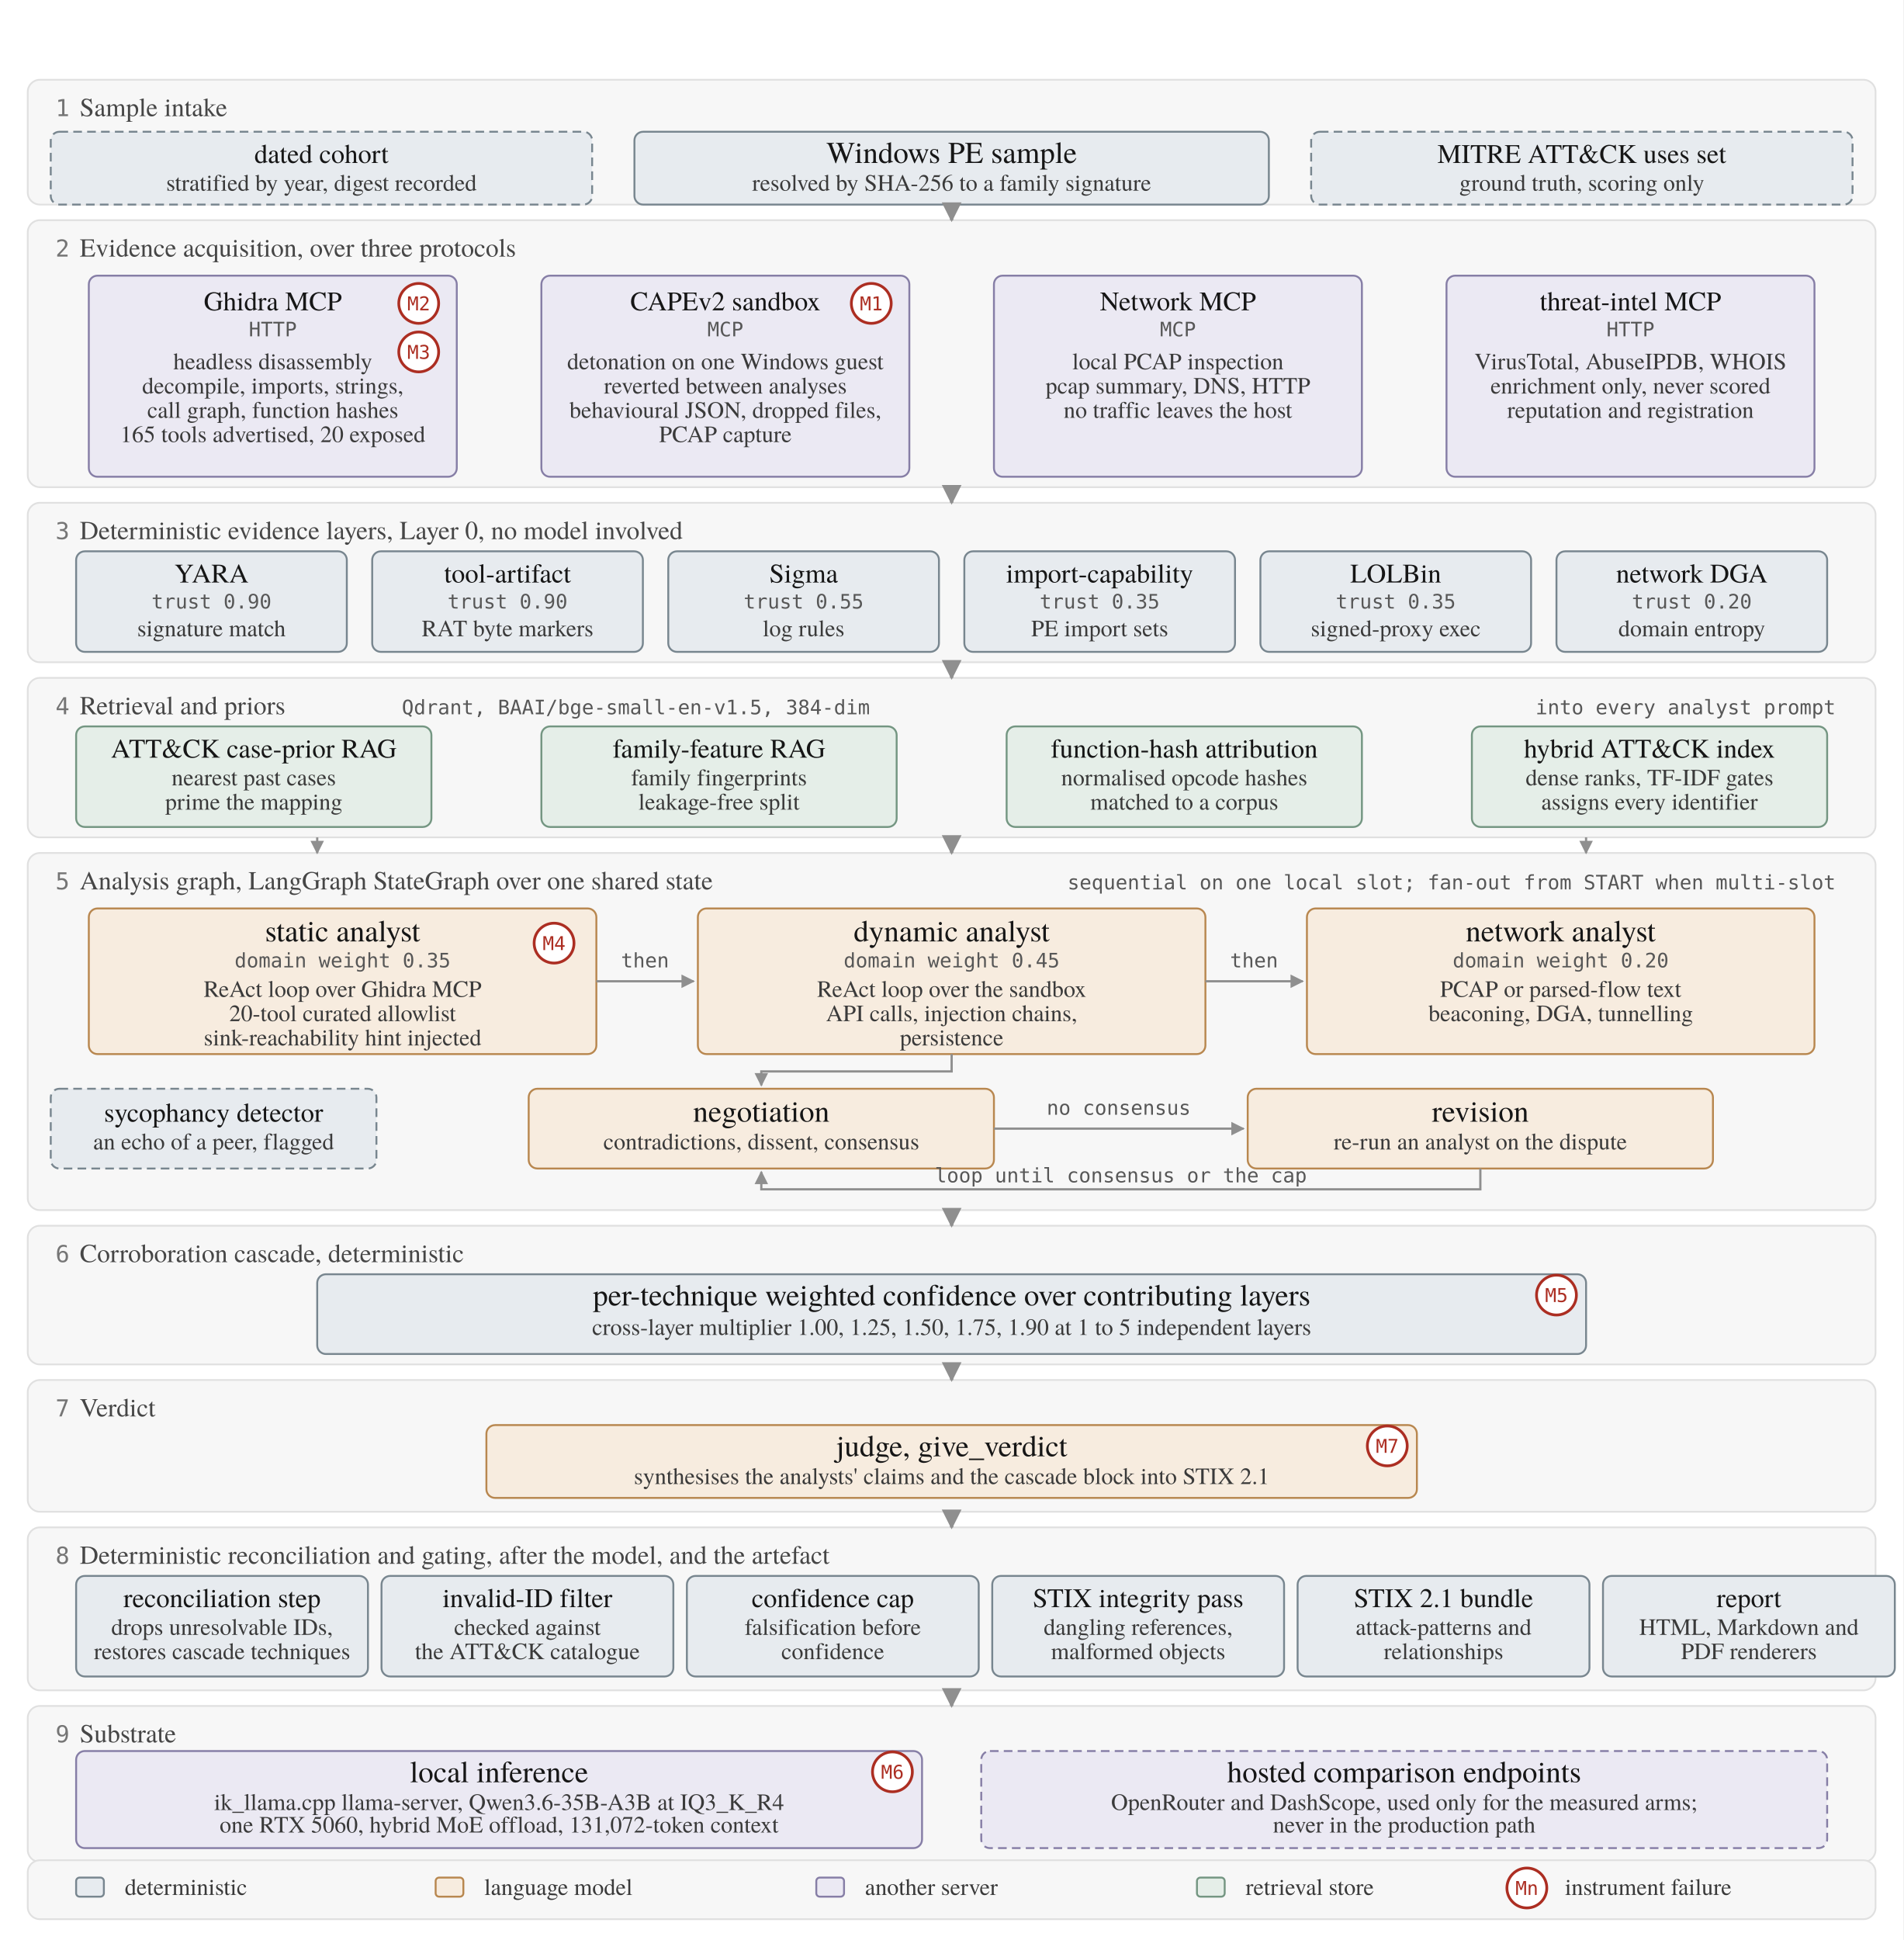
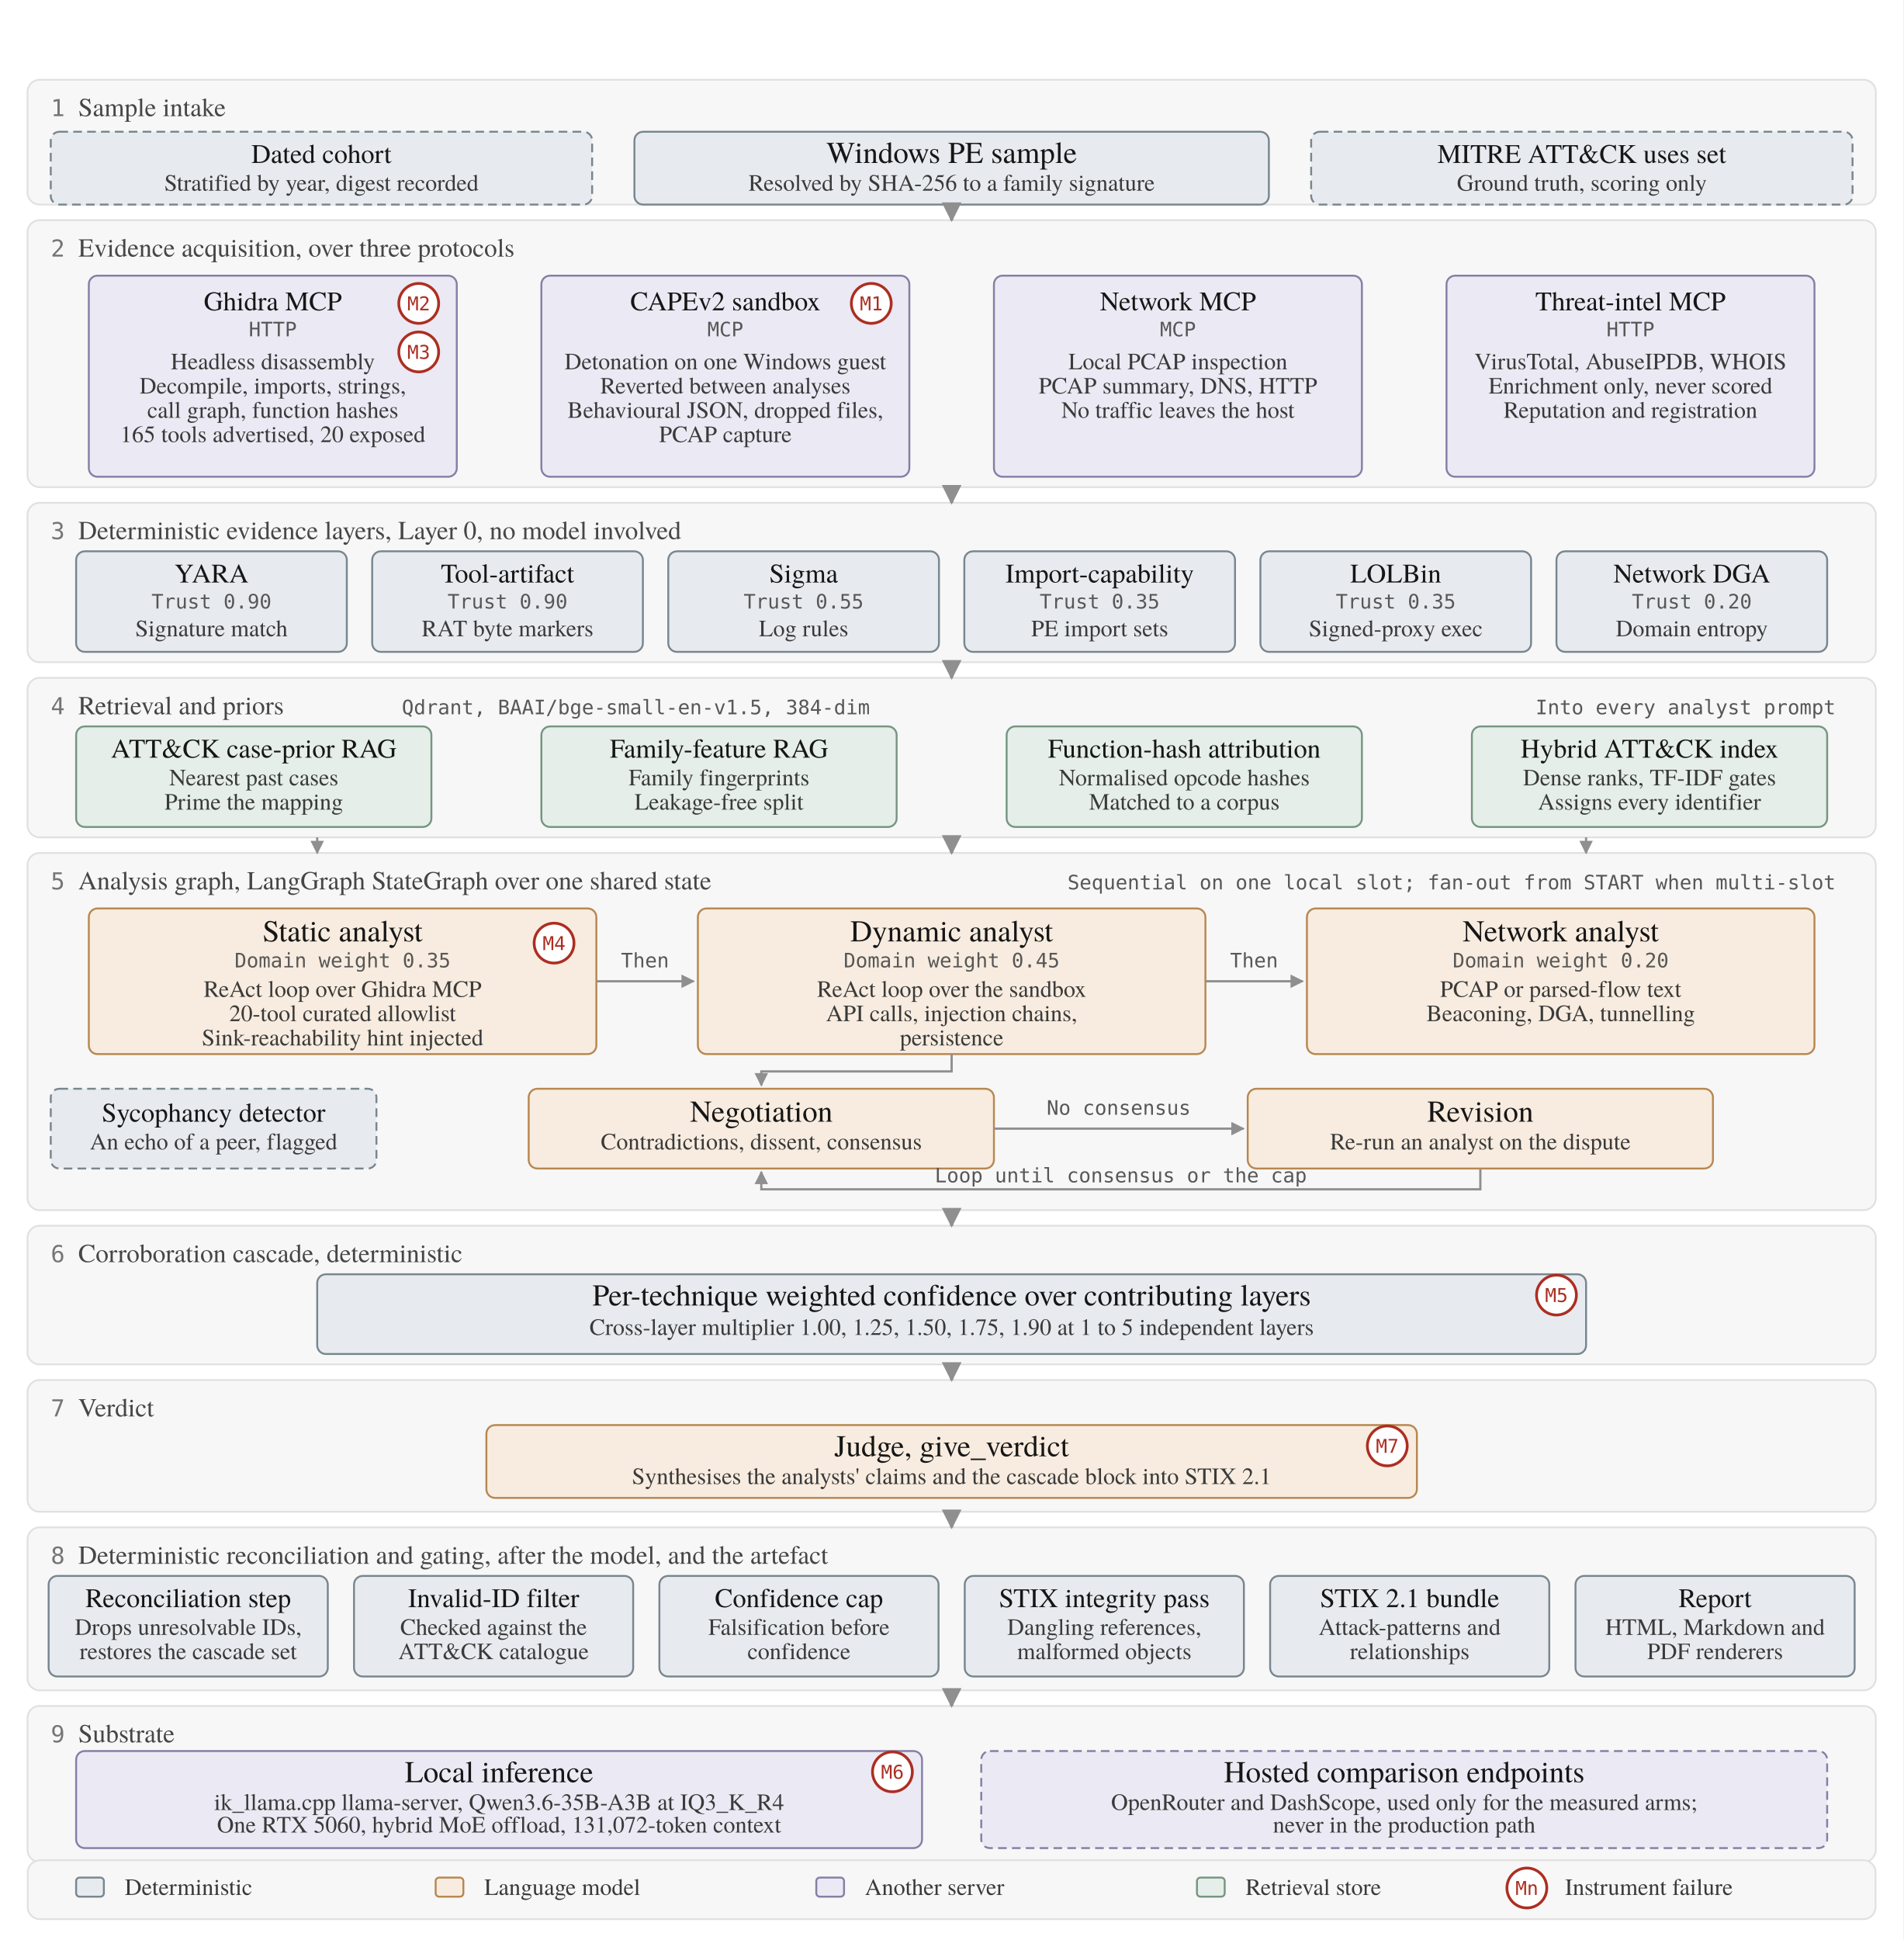
<svg xmlns="http://www.w3.org/2000/svg" width="1098" height="1119.0" viewBox="0 0 1098 1119.0">
  <style>
  text { font-family: 'TeX Gyre Termes', 'Nimbus Roman', 'Times New Roman', serif; fill: #161616; }
  .lbl  { font-size: 17.5px; }
  .lbl9 { font-size: 15.5px; }
  .sub  { font-size: 13.5px; fill: #3a3a3a; }
  .tag  { font-family: 'DejaVu Sans Mono', monospace; font-size: 11.5px; fill: #575757; }
  .band { fill: #f7f7f7; stroke: #e0e0e0; stroke-width: 1; }
  .bandnum   { font-family: 'DejaVu Sans Mono', monospace; font-size: 13.5px; fill: #757575; }
  .bandtitle { font-size: 15px; fill: #464646; }
  rect  { stroke-width: 1.1; }
  .flow  { fill: none; stroke: #8f8f8f; stroke-width: 1.3; }
  .spine { fill: none; stroke: #8f8f8f; stroke-width: 1.9; }
  .failmark { fill: #ffffff; stroke: #ac2e22; stroke-width: 1.6; }
  .failtxt  { font-family: 'DejaVu Sans Mono', monospace; font-size: 11px; fill: #ac2e22; }
</style>
  <defs>
    <marker id="ah" viewBox="0 0 10 10" refX="9" refY="5" markerWidth="6" markerHeight="6" orient="auto-start-reverse">
      <path d="M 0 0 L 10 5 L 0 10 z" fill="#8f8f8f" />
    </marker>
  </defs>
  <rect width="1098" height="1119.0" fill="#ffffff" />
-   <rect class="band" x="16" y="46.0" width="1066" height="72" rx="7" />
-   <text class="bandnum" x="32" y="67.0">1</text>
-   <text class="bandtitle" x="46" y="67.0">Sample intake</text>
+   <rect class="band" x="15.86" y="46.0" width="1066.28" height="72" rx="7" />
+   <text class="bandnum" x="29.28" y="67.0">1</text>
+   <text class="bandtitle" x="45.14" y="67.0">Sample intake</text>
  <rect x="366.0" y="76.0" width="366.0" height="42" rx="5" fill="#e7ebef" stroke="#78868f" />
  <text class="lbl" x="549.0" y="94.0" text-anchor="middle">Windows PE sample</text>
-   <text class="sub" x="549.0" y="110.0" text-anchor="middle">resolved by SHA-256 to a family signature</text>
+   <text class="sub" x="549.0" y="110.0" text-anchor="middle">Resolved by SHA-256 to a family signature</text>
  <rect x="29.28" y="76.0" width="312.32" height="42" rx="5" fill="#e7ebef" stroke="#78868f" stroke-dasharray="5 3" />
-   <text class="lbl9" x="185.44" y="94.0" text-anchor="middle">dated cohort</text>
-   <text class="sub" x="185.44" y="110.0" text-anchor="middle">stratified by year, digest recorded</text>
+   <text class="lbl9" x="185.44" y="94.0" text-anchor="middle">Dated cohort</text>
+   <text class="sub" x="185.44" y="110.0" text-anchor="middle">Stratified by year, digest recorded</text>
  <rect x="756.4" y="76.0" width="312.32" height="42" rx="5" fill="#e7ebef" stroke="#78868f" stroke-dasharray="5 3" />
  <text class="lbl9" x="912.56" y="94.0" text-anchor="middle">MITRE ATT&amp;CK uses set</text>
-   <text class="sub" x="912.56" y="110.0" text-anchor="middle">ground truth, scoring only</text>
-   <rect class="band" x="16" y="127.0" width="1066" height="154" rx="7" />
-   <text class="bandnum" x="32" y="148.0">2</text>
-   <text class="bandtitle" x="46" y="148.0">Evidence acquisition, over three protocols</text>
+   <text class="sub" x="912.56" y="110.0" text-anchor="middle">Ground truth, scoring only</text>
+   <rect class="band" x="15.86" y="127.0" width="1066.28" height="154" rx="7" />
+   <text class="bandnum" x="29.28" y="148.0">2</text>
+   <text class="bandtitle" x="45.14" y="148.0">Evidence acquisition, over three protocols</text>
  <rect x="51.24" y="159.0" width="212.28" height="116" rx="5" fill="#ebe9f3" stroke="#867ea6" />
  <text class="lbl9" x="157.38" y="179.0" text-anchor="middle">Ghidra MCP</text>
  <text class="tag" x="157.38" y="194.0" text-anchor="middle">HTTP</text>
-   <text class="sub" x="157.38" y="213.0" text-anchor="middle">headless disassembly</text>
-   <text class="sub" x="157.38" y="227.0" text-anchor="middle">decompile, imports, strings,</text>
+   <text class="sub" x="157.38" y="213.0" text-anchor="middle">Headless disassembly</text>
+   <text class="sub" x="157.38" y="227.0" text-anchor="middle">Decompile, imports, strings,</text>
  <text class="sub" x="157.38" y="241.0" text-anchor="middle">call graph, function hashes</text>
  <text class="sub" x="157.38" y="255.0" text-anchor="middle">165 tools advertised, 20 exposed</text>
  <rect x="312.32" y="159.0" width="212.28" height="116" rx="5" fill="#ebe9f3" stroke="#867ea6" />
  <text class="lbl9" x="418.46" y="179.0" text-anchor="middle">CAPEv2 sandbox</text>
  <text class="tag" x="418.46" y="194.0" text-anchor="middle">MCP</text>
-   <text class="sub" x="418.46" y="213.0" text-anchor="middle">detonation on one Windows guest</text>
-   <text class="sub" x="418.46" y="227.0" text-anchor="middle">reverted between analyses</text>
-   <text class="sub" x="418.46" y="241.0" text-anchor="middle">behavioural JSON, dropped files,</text>
+   <text class="sub" x="418.46" y="213.0" text-anchor="middle">Detonation on one Windows guest</text>
+   <text class="sub" x="418.46" y="227.0" text-anchor="middle">Reverted between analyses</text>
+   <text class="sub" x="418.46" y="241.0" text-anchor="middle">Behavioural JSON, dropped files,</text>
  <text class="sub" x="418.46" y="255.0" text-anchor="middle">PCAP capture</text>
  <rect x="573.4" y="159.0" width="212.28" height="116" rx="5" fill="#ebe9f3" stroke="#867ea6" />
  <text class="lbl9" x="679.54" y="179.0" text-anchor="middle">Network MCP</text>
  <text class="tag" x="679.54" y="194.0" text-anchor="middle">MCP</text>
-   <text class="sub" x="679.54" y="213.0" text-anchor="middle">local PCAP inspection</text>
-   <text class="sub" x="679.54" y="227.0" text-anchor="middle">pcap summary, DNS, HTTP</text>
-   <text class="sub" x="679.54" y="241.0" text-anchor="middle">no traffic leaves the host</text>
+   <text class="sub" x="679.54" y="213.0" text-anchor="middle">Local PCAP inspection</text>
+   <text class="sub" x="679.54" y="227.0" text-anchor="middle">PCAP summary, DNS, HTTP</text>
+   <text class="sub" x="679.54" y="241.0" text-anchor="middle">No traffic leaves the host</text>
  <rect x="834.48" y="159.0" width="212.28" height="116" rx="5" fill="#ebe9f3" stroke="#867ea6" />
-   <text class="lbl9" x="940.62" y="179.0" text-anchor="middle">threat-intel MCP</text>
+   <text class="lbl9" x="940.62" y="179.0" text-anchor="middle">Threat-intel MCP</text>
  <text class="tag" x="940.62" y="194.0" text-anchor="middle">HTTP</text>
  <text class="sub" x="940.62" y="213.0" text-anchor="middle">VirusTotal, AbuseIPDB, WHOIS</text>
-   <text class="sub" x="940.62" y="227.0" text-anchor="middle">enrichment only, never scored</text>
-   <text class="sub" x="940.62" y="241.0" text-anchor="middle">reputation and registration</text>
+   <text class="sub" x="940.62" y="227.0" text-anchor="middle">Enrichment only, never scored</text>
+   <text class="sub" x="940.62" y="241.0" text-anchor="middle">Reputation and registration</text>
  <circle class="failmark" cx="241.56" cy="175.0" r="11.5" />
  <text class="failtxt" x="241.56" y="179.0" text-anchor="middle">M2</text>
  <circle class="failmark" cx="241.56" cy="203.0" r="11.5" />
  <text class="failtxt" x="241.56" y="207.0" text-anchor="middle">M3</text>
  <circle class="failmark" cx="502.64" cy="175.0" r="11.5" />
  <text class="failtxt" x="502.64" y="179.0" text-anchor="middle">M1</text>
-   <rect class="band" x="16" y="290.0" width="1066" height="92" rx="7" />
-   <text class="bandnum" x="32" y="311.0">3</text>
-   <text class="bandtitle" x="46" y="311.0">Deterministic evidence layers, Layer 0, no model involved</text>
+   <rect class="band" x="15.86" y="290.0" width="1066.28" height="92" rx="7" />
+   <text class="bandnum" x="29.28" y="311.0">3</text>
+   <text class="bandtitle" x="45.14" y="311.0">Deterministic evidence layers, Layer 0, no model involved</text>
  <rect x="43.92" y="318.0" width="156.16" height="58" rx="5" fill="#e7ebef" stroke="#78868f" />
  <text class="lbl9" x="122.0" y="336.0" text-anchor="middle">YARA</text>
-   <text class="tag" x="122.0" y="351.0" text-anchor="middle">trust 0.90</text>
-   <text class="sub" x="122.0" y="367.0" text-anchor="middle">signature match</text>
+   <text class="tag" x="122.0" y="351.0" text-anchor="middle">Trust 0.90</text>
+   <text class="sub" x="122.0" y="367.0" text-anchor="middle">Signature match</text>
  <rect x="214.72" y="318.0" width="156.16" height="58" rx="5" fill="#e7ebef" stroke="#78868f" />
-   <text class="lbl9" x="292.8" y="336.0" text-anchor="middle">tool-artifact</text>
-   <text class="tag" x="292.8" y="351.0" text-anchor="middle">trust 0.90</text>
+   <text class="lbl9" x="292.8" y="336.0" text-anchor="middle">Tool-artifact</text>
+   <text class="tag" x="292.8" y="351.0" text-anchor="middle">Trust 0.90</text>
  <text class="sub" x="292.8" y="367.0" text-anchor="middle">RAT byte markers</text>
  <rect x="385.52" y="318.0" width="156.16" height="58" rx="5" fill="#e7ebef" stroke="#78868f" />
  <text class="lbl9" x="463.6" y="336.0" text-anchor="middle">Sigma</text>
-   <text class="tag" x="463.6" y="351.0" text-anchor="middle">trust 0.55</text>
-   <text class="sub" x="463.6" y="367.0" text-anchor="middle">log rules</text>
+   <text class="tag" x="463.6" y="351.0" text-anchor="middle">Trust 0.55</text>
+   <text class="sub" x="463.6" y="367.0" text-anchor="middle">Log rules</text>
  <rect x="556.32" y="318.0" width="156.16" height="58" rx="5" fill="#e7ebef" stroke="#78868f" />
-   <text class="lbl9" x="634.4" y="336.0" text-anchor="middle">import-capability</text>
-   <text class="tag" x="634.4" y="351.0" text-anchor="middle">trust 0.35</text>
+   <text class="lbl9" x="634.4" y="336.0" text-anchor="middle">Import-capability</text>
+   <text class="tag" x="634.4" y="351.0" text-anchor="middle">Trust 0.35</text>
  <text class="sub" x="634.4" y="367.0" text-anchor="middle">PE import sets</text>
  <rect x="727.12" y="318.0" width="156.16" height="58" rx="5" fill="#e7ebef" stroke="#78868f" />
  <text class="lbl9" x="805.2" y="336.0" text-anchor="middle">LOLBin</text>
-   <text class="tag" x="805.2" y="351.0" text-anchor="middle">trust 0.35</text>
-   <text class="sub" x="805.2" y="367.0" text-anchor="middle">signed-proxy exec</text>
+   <text class="tag" x="805.2" y="351.0" text-anchor="middle">Trust 0.35</text>
+   <text class="sub" x="805.2" y="367.0" text-anchor="middle">Signed-proxy exec</text>
  <rect x="897.92" y="318.0" width="156.16" height="58" rx="5" fill="#e7ebef" stroke="#78868f" />
-   <text class="lbl9" x="976.0" y="336.0" text-anchor="middle">network DGA</text>
-   <text class="tag" x="976.0" y="351.0" text-anchor="middle">trust 0.20</text>
-   <text class="sub" x="976.0" y="367.0" text-anchor="middle">domain entropy</text>
-   <rect class="band" x="16" y="391.0" width="1066" height="92" rx="7" />
-   <text class="bandnum" x="32" y="412.0">4</text>
-   <text class="bandtitle" x="46" y="412.0">Retrieval and priors</text>
+   <text class="lbl9" x="976.0" y="336.0" text-anchor="middle">Network DGA</text>
+   <text class="tag" x="976.0" y="351.0" text-anchor="middle">Trust 0.20</text>
+   <text class="sub" x="976.0" y="367.0" text-anchor="middle">Domain entropy</text>
+   <rect class="band" x="15.86" y="391.0" width="1066.28" height="92" rx="7" />
+   <text class="bandnum" x="29.28" y="412.0">4</text>
+   <text class="bandtitle" x="45.14" y="412.0">Retrieval and priors</text>
  <text class="tag" x="231.8" y="412.0" text-anchor="start">Qdrant, BAAI/bge-small-en-v1.5, 384-dim</text>
-   <text class="tag" x="1058.96" y="412.0" text-anchor="end">into every analyst prompt</text>
+   <text class="tag" x="1058.96" y="412.0" text-anchor="end">Into every analyst prompt</text>
  <rect x="43.92" y="419.0" width="204.96" height="58" rx="5" fill="#e5eee8" stroke="#749682" />
  <text class="lbl9" x="146.4" y="437.0" text-anchor="middle">ATT&amp;CK case-prior RAG</text>
-   <text class="sub" x="146.4" y="453.0" text-anchor="middle">nearest past cases</text>
-   <text class="sub" x="146.4" y="467.0" text-anchor="middle">prime the mapping</text>
+   <text class="sub" x="146.4" y="453.0" text-anchor="middle">Nearest past cases</text>
+   <text class="sub" x="146.4" y="467.0" text-anchor="middle">Prime the mapping</text>
  <rect x="312.32" y="419.0" width="204.96" height="58" rx="5" fill="#e5eee8" stroke="#749682" />
-   <text class="lbl9" x="414.8" y="437.0" text-anchor="middle">family-feature RAG</text>
-   <text class="sub" x="414.8" y="453.0" text-anchor="middle">family fingerprints</text>
-   <text class="sub" x="414.8" y="467.0" text-anchor="middle">leakage-free split</text>
+   <text class="lbl9" x="414.8" y="437.0" text-anchor="middle">Family-feature RAG</text>
+   <text class="sub" x="414.8" y="453.0" text-anchor="middle">Family fingerprints</text>
+   <text class="sub" x="414.8" y="467.0" text-anchor="middle">Leakage-free split</text>
  <rect x="580.72" y="419.0" width="204.96" height="58" rx="5" fill="#e5eee8" stroke="#749682" />
-   <text class="lbl9" x="683.2" y="437.0" text-anchor="middle">function-hash attribution</text>
-   <text class="sub" x="683.2" y="453.0" text-anchor="middle">normalised opcode hashes</text>
-   <text class="sub" x="683.2" y="467.0" text-anchor="middle">matched to a corpus</text>
+   <text class="lbl9" x="683.2" y="437.0" text-anchor="middle">Function-hash attribution</text>
+   <text class="sub" x="683.2" y="453.0" text-anchor="middle">Normalised opcode hashes</text>
+   <text class="sub" x="683.2" y="467.0" text-anchor="middle">Matched to a corpus</text>
  <rect x="849.12" y="419.0" width="204.96" height="58" rx="5" fill="#e5eee8" stroke="#749682" />
-   <text class="lbl9" x="951.6" y="437.0" text-anchor="middle">hybrid ATT&amp;CK index</text>
-   <text class="sub" x="951.6" y="453.0" text-anchor="middle">dense ranks, TF-IDF gates</text>
-   <text class="sub" x="951.6" y="467.0" text-anchor="middle">assigns every identifier</text>
-   <rect class="band" x="16" y="492.0" width="1066" height="206" rx="7" />
-   <text class="bandnum" x="32" y="513.0">5</text>
-   <text class="bandtitle" x="46" y="513.0">Analysis graph, LangGraph StateGraph over one shared state</text>
-   <text class="tag" x="1058.96" y="513.0" text-anchor="end">sequential on one local slot; fan-out from START when multi-slot</text>
+   <text class="lbl9" x="951.6" y="437.0" text-anchor="middle">Hybrid ATT&amp;CK index</text>
+   <text class="sub" x="951.6" y="453.0" text-anchor="middle">Dense ranks, TF-IDF gates</text>
+   <text class="sub" x="951.6" y="467.0" text-anchor="middle">Assigns every identifier</text>
+   <rect class="band" x="15.86" y="492.0" width="1066.28" height="206" rx="7" />
+   <text class="bandnum" x="29.28" y="513.0">5</text>
+   <text class="bandtitle" x="45.14" y="513.0">Analysis graph, LangGraph StateGraph over one shared state</text>
+   <text class="tag" x="1058.96" y="513.0" text-anchor="end">Sequential on one local slot; fan-out from START when multi-slot</text>
  <rect x="51.24" y="524.0" width="292.8" height="84" rx="5" fill="#f7ecdf" stroke="#b8874f" />
-   <text class="lbl" x="197.64" y="543.0" text-anchor="middle">static analyst</text>
-   <text class="tag" x="197.64" y="558.0" text-anchor="middle">domain weight 0.35</text>
+   <text class="lbl" x="197.64" y="543.0" text-anchor="middle">Static analyst</text>
+   <text class="tag" x="197.64" y="558.0" text-anchor="middle">Domain weight 0.35</text>
  <text class="sub" x="197.64" y="575.0" text-anchor="middle">ReAct loop over Ghidra MCP</text>
  <text class="sub" x="197.64" y="589.0" text-anchor="middle">20-tool curated allowlist</text>
-   <text class="sub" x="197.64" y="603.0" text-anchor="middle">sink-reachability hint injected</text>
+   <text class="sub" x="197.64" y="603.0" text-anchor="middle">Sink-reachability hint injected</text>
  <rect x="402.6" y="524.0" width="292.8" height="84" rx="5" fill="#f7ecdf" stroke="#b8874f" />
-   <text class="lbl" x="549.0" y="543.0" text-anchor="middle">dynamic analyst</text>
-   <text class="tag" x="549.0" y="558.0" text-anchor="middle">domain weight 0.45</text>
+   <text class="lbl" x="549.0" y="543.0" text-anchor="middle">Dynamic analyst</text>
+   <text class="tag" x="549.0" y="558.0" text-anchor="middle">Domain weight 0.45</text>
  <text class="sub" x="549.0" y="575.0" text-anchor="middle">ReAct loop over the sandbox</text>
  <text class="sub" x="549.0" y="589.0" text-anchor="middle">API calls, injection chains,</text>
  <text class="sub" x="549.0" y="603.0" text-anchor="middle">persistence</text>
  <rect x="753.96" y="524.0" width="292.8" height="84" rx="5" fill="#f7ecdf" stroke="#b8874f" />
-   <text class="lbl" x="900.36" y="543.0" text-anchor="middle">network analyst</text>
-   <text class="tag" x="900.36" y="558.0" text-anchor="middle">domain weight 0.20</text>
+   <text class="lbl" x="900.36" y="543.0" text-anchor="middle">Network analyst</text>
+   <text class="tag" x="900.36" y="558.0" text-anchor="middle">Domain weight 0.20</text>
  <text class="sub" x="900.36" y="575.0" text-anchor="middle">PCAP or parsed-flow text</text>
-   <text class="sub" x="900.36" y="589.0" text-anchor="middle">beaconing, DGA, tunnelling</text>
+   <text class="sub" x="900.36" y="589.0" text-anchor="middle">Beaconing, DGA, tunnelling</text>
  <circle class="failmark" cx="319.64" cy="544.0" r="11.5" />
  <text class="failtxt" x="319.64" y="548.0" text-anchor="middle">M4</text>
  <path class="flow" d="M 344.04 566.0 L 400.16 566.0" marker-end="url(#ah)" />
-   <text class="tag" x="372.1" y="558.0" text-anchor="middle">then</text>
+   <text class="tag" x="372.1" y="558.0" text-anchor="middle">Then</text>
  <path class="flow" d="M 695.4 566.0 L 751.52 566.0" marker-end="url(#ah)" />
-   <text class="tag" x="723.46" y="558.0" text-anchor="middle">then</text>
+   <text class="tag" x="723.46" y="558.0" text-anchor="middle">Then</text>
  <rect x="29.28" y="628.0" width="187.88" height="46" rx="5" fill="#e7ebef" stroke="#78868f" stroke-dasharray="5 3" />
-   <text class="lbl9" x="123.22" y="647.0" text-anchor="middle">sycophancy detector</text>
-   <text class="sub" x="123.22" y="663.0" text-anchor="middle">an echo of a peer, flagged</text>
+   <text class="lbl9" x="123.22" y="647.0" text-anchor="middle">Sycophancy detector</text>
+   <text class="sub" x="123.22" y="663.0" text-anchor="middle">An echo of a peer, flagged</text>
  <rect x="305.0" y="628.0" width="268.4" height="46" rx="5" fill="#f7ecdf" stroke="#b8874f" />
-   <text class="lbl" x="439.2" y="647.0" text-anchor="middle">negotiation</text>
-   <text class="sub" x="439.2" y="663.0" text-anchor="middle">contradictions, dissent, consensus</text>
+   <text class="lbl" x="439.2" y="647.0" text-anchor="middle">Negotiation</text>
+   <text class="sub" x="439.2" y="663.0" text-anchor="middle">Contradictions, dissent, consensus</text>
  <rect x="719.8" y="628.0" width="268.4" height="46" rx="5" fill="#f7ecdf" stroke="#b8874f" />
-   <text class="lbl" x="854.0" y="647.0" text-anchor="middle">revision</text>
-   <text class="sub" x="854.0" y="663.0" text-anchor="middle">re-run an analyst on the dispute</text>
+   <text class="lbl" x="854.0" y="647.0" text-anchor="middle">Revision</text>
+   <text class="sub" x="854.0" y="663.0" text-anchor="middle">Re-run an analyst on the dispute</text>
  <path class="flow" d="M 549.0 608.0 V 618.0 H 439.2 V 626.0" marker-end="url(#ah)" />
  <path class="flow" d="M 573.4 651.0 H 717.36" marker-end="url(#ah)" />
-   <text class="tag" x="645.38" y="643.0" text-anchor="middle">no consensus</text>
+   <text class="tag" x="645.38" y="643.0" text-anchor="middle">No consensus</text>
  <path class="flow" d="M 854.0 674.0 V 686.0 H 439.2 V 676.0" marker-end="url(#ah)" />
-   <text class="tag" x="646.6" y="682.0" text-anchor="middle">loop until consensus or the cap</text>
-   <rect class="band" x="16" y="707.0" width="1066" height="80" rx="7" />
-   <text class="bandnum" x="32" y="728.0">6</text>
-   <text class="bandtitle" x="46" y="728.0">Corroboration cascade, deterministic</text>
+   <text class="tag" x="646.6" y="682.0" text-anchor="middle">Loop until consensus or the cap</text>
+   <rect class="band" x="15.86" y="707.0" width="1066.28" height="80" rx="7" />
+   <text class="bandnum" x="29.28" y="728.0">6</text>
+   <text class="bandtitle" x="45.14" y="728.0">Corroboration cascade, deterministic</text>
  <rect x="183.0" y="735.0" width="732.0" height="46" rx="5" fill="#e7ebef" stroke="#78868f" />
-   <text class="lbl" x="549.0" y="753.0" text-anchor="middle">per-technique weighted confidence over contributing layers</text>
-   <text class="sub" x="549.0" y="770.0" text-anchor="middle">cross-layer multiplier 1.00, 1.25, 1.50, 1.75, 1.90 at 1 to 5 independent layers</text>
+   <text class="lbl" x="549.0" y="753.0" text-anchor="middle">Per-technique weighted confidence over contributing layers</text>
+   <text class="sub" x="549.0" y="770.0" text-anchor="middle">Cross-layer multiplier 1.00, 1.25, 1.50, 1.75, 1.90 at 1 to 5 independent layers</text>
  <circle class="failmark" cx="897.92" cy="747.0" r="11.5" />
  <text class="failtxt" x="897.92" y="751.0" text-anchor="middle">M5</text>
-   <rect class="band" x="16" y="796.0" width="1066" height="76" rx="7" />
-   <text class="bandnum" x="32" y="817.0">7</text>
-   <text class="bandtitle" x="46" y="817.0">Verdict</text>
+   <rect class="band" x="15.86" y="796.0" width="1066.28" height="76" rx="7" />
+   <text class="bandnum" x="29.28" y="817.0">7</text>
+   <text class="bandtitle" x="45.14" y="817.0">Verdict</text>
  <rect x="280.6" y="822.0" width="536.8" height="42" rx="5" fill="#f7ecdf" stroke="#b8874f" />
-   <text class="lbl" x="549.0" y="840.0" text-anchor="middle">judge, give_verdict</text>
-   <text class="sub" x="549.0" y="856.0" text-anchor="middle">synthesises the analysts' claims and the cascade block into STIX 2.1</text>
+   <text class="lbl" x="549.0" y="840.0" text-anchor="middle">Judge, give_verdict</text>
+   <text class="sub" x="549.0" y="856.0" text-anchor="middle">Synthesises the analysts' claims and the cascade block into STIX 2.1</text>
  <circle class="failmark" cx="800.32" cy="834.0" r="11.5" />
  <text class="failtxt" x="800.32" y="838.0" text-anchor="middle">M7</text>
-   <rect class="band" x="16" y="881.0" width="1066" height="94" rx="7" />
-   <text class="bandnum" x="32" y="902.0">8</text>
-   <text class="bandtitle" x="46" y="902.0">Deterministic reconciliation and gating, after the model, and the artefact</text>
-   <rect x="43.92" y="909.0" width="168.36" height="58" rx="5" fill="#e7ebef" stroke="#78868f" />
-   <text class="lbl9" x="128.1" y="927.0" text-anchor="middle">reconciliation step</text>
-   <text class="sub" x="128.1" y="943.0" text-anchor="middle">drops unresolvable IDs,</text>
-   <text class="sub" x="128.1" y="957.0" text-anchor="middle">restores cascade techniques</text>
-   <rect x="220.09" y="909.0" width="168.36" height="58" rx="5" fill="#e7ebef" stroke="#78868f" />
-   <text class="lbl9" x="304.27" y="927.0" text-anchor="middle">invalid-ID filter</text>
-   <text class="sub" x="304.27" y="943.0" text-anchor="middle">checked against</text>
-   <text class="sub" x="304.27" y="957.0" text-anchor="middle">the ATT&amp;CK catalogue</text>
-   <rect x="396.26" y="909.0" width="168.36" height="58" rx="5" fill="#e7ebef" stroke="#78868f" />
-   <text class="lbl9" x="480.44" y="927.0" text-anchor="middle">confidence cap</text>
-   <text class="sub" x="480.44" y="943.0" text-anchor="middle">falsification before</text>
-   <text class="sub" x="480.44" y="957.0" text-anchor="middle">confidence</text>
-   <rect x="572.42" y="909.0" width="168.36" height="58" rx="5" fill="#e7ebef" stroke="#78868f" />
-   <text class="lbl9" x="656.6" y="927.0" text-anchor="middle">STIX integrity pass</text>
-   <text class="sub" x="656.6" y="943.0" text-anchor="middle">dangling references,</text>
-   <text class="sub" x="656.6" y="957.0" text-anchor="middle">malformed objects</text>
-   <rect x="748.59" y="909.0" width="168.36" height="58" rx="5" fill="#e7ebef" stroke="#78868f" />
-   <text class="lbl9" x="832.77" y="927.0" text-anchor="middle">STIX 2.1 bundle</text>
-   <text class="sub" x="832.77" y="943.0" text-anchor="middle">attack-patterns and</text>
-   <text class="sub" x="832.77" y="957.0" text-anchor="middle">relationships</text>
-   <rect x="924.76" y="909.0" width="168.36" height="58" rx="5" fill="#e7ebef" stroke="#78868f" />
-   <text class="lbl9" x="1008.94" y="927.0" text-anchor="middle">report</text>
-   <text class="sub" x="1008.94" y="943.0" text-anchor="middle">HTML, Markdown and</text>
-   <text class="sub" x="1008.94" y="957.0" text-anchor="middle">PDF renderers</text>
-   <rect class="band" x="16" y="984.0" width="1066" height="90" rx="7" />
-   <text class="bandnum" x="32" y="1005.0">9</text>
-   <text class="bandtitle" x="46" y="1005.0">Substrate</text>
+   <rect class="band" x="15.86" y="881.0" width="1066.28" height="94" rx="7" />
+   <text class="bandnum" x="29.28" y="902.0">8</text>
+   <text class="bandtitle" x="45.14" y="902.0">Deterministic reconciliation and gating, after the model, and the artefact</text>
+   <rect x="28.06" y="909.0" width="161.04" height="58" rx="5" fill="#e7ebef" stroke="#78868f" />
+   <text class="lbl9" x="108.58" y="927.0" text-anchor="middle">Reconciliation step</text>
+   <text class="sub" x="108.58" y="943.0" text-anchor="middle">Drops unresolvable IDs,</text>
+   <text class="sub" x="108.58" y="957.0" text-anchor="middle">restores the cascade set</text>
+   <rect x="204.23" y="909.0" width="161.04" height="58" rx="5" fill="#e7ebef" stroke="#78868f" />
+   <text class="lbl9" x="284.75" y="927.0" text-anchor="middle">Invalid-ID filter</text>
+   <text class="sub" x="284.75" y="943.0" text-anchor="middle">Checked against the</text>
+   <text class="sub" x="284.75" y="957.0" text-anchor="middle">ATT&amp;CK catalogue</text>
+   <rect x="380.4" y="909.0" width="161.04" height="58" rx="5" fill="#e7ebef" stroke="#78868f" />
+   <text class="lbl9" x="460.92" y="927.0" text-anchor="middle">Confidence cap</text>
+   <text class="sub" x="460.92" y="943.0" text-anchor="middle">Falsification before</text>
+   <text class="sub" x="460.92" y="957.0" text-anchor="middle">confidence</text>
+   <rect x="556.56" y="909.0" width="161.04" height="58" rx="5" fill="#e7ebef" stroke="#78868f" />
+   <text class="lbl9" x="637.08" y="927.0" text-anchor="middle">STIX integrity pass</text>
+   <text class="sub" x="637.08" y="943.0" text-anchor="middle">Dangling references,</text>
+   <text class="sub" x="637.08" y="957.0" text-anchor="middle">malformed objects</text>
+   <rect x="732.73" y="909.0" width="161.04" height="58" rx="5" fill="#e7ebef" stroke="#78868f" />
+   <text class="lbl9" x="813.25" y="927.0" text-anchor="middle">STIX 2.1 bundle</text>
+   <text class="sub" x="813.25" y="943.0" text-anchor="middle">Attack-patterns and</text>
+   <text class="sub" x="813.25" y="957.0" text-anchor="middle">relationships</text>
+   <rect x="908.9" y="909.0" width="161.04" height="58" rx="5" fill="#e7ebef" stroke="#78868f" />
+   <text class="lbl9" x="989.42" y="927.0" text-anchor="middle">Report</text>
+   <text class="sub" x="989.42" y="943.0" text-anchor="middle">HTML, Markdown and</text>
+   <text class="sub" x="989.42" y="957.0" text-anchor="middle">PDF renderers</text>
+   <rect class="band" x="15.86" y="984.0" width="1066.28" height="90" rx="7" />
+   <text class="bandnum" x="29.28" y="1005.0">9</text>
+   <text class="bandtitle" x="45.14" y="1005.0">Substrate</text>
  <rect x="43.92" y="1010.0" width="488.0" height="56" rx="5" fill="#ebe9f3" stroke="#867ea6" />
-   <text class="lbl" x="287.92" y="1028.0" text-anchor="middle">local inference</text>
+   <text class="lbl" x="287.92" y="1028.0" text-anchor="middle">Local inference</text>
  <text class="sub" x="287.92" y="1044.0" text-anchor="middle">ik_llama.cpp llama-server, Qwen3.6-35B-A3B at IQ3_K_R4</text>
-   <text class="sub" x="287.92" y="1057.0" text-anchor="middle">one RTX 5060, hybrid MoE offload, 131,072-token context</text>
+   <text class="sub" x="287.92" y="1057.0" text-anchor="middle">One RTX 5060, hybrid MoE offload, 131,072-token context</text>
  <circle class="failmark" cx="514.84" cy="1022.0" r="11.5" />
  <text class="failtxt" x="514.84" y="1026.0" text-anchor="middle">M6</text>
  <rect x="566.08" y="1010.0" width="488.0" height="56" rx="5" fill="#ebe9f3" stroke="#867ea6" stroke-dasharray="5 3" />
-   <text class="lbl" x="810.08" y="1028.0" text-anchor="middle">hosted comparison endpoints</text>
+   <text class="lbl" x="810.08" y="1028.0" text-anchor="middle">Hosted comparison endpoints</text>
  <text class="sub" x="810.08" y="1044.0" text-anchor="middle">OpenRouter and DashScope, used only for the measured arms;</text>
  <text class="sub" x="810.08" y="1057.0" text-anchor="middle">never in the production path</text>
  <path class="spine" d="M 549.0 118.0 L 549.0 127.0" marker-end="url(#ah)" />
  <path class="spine" d="M 549.0 281.0 L 549.0 290.0" marker-end="url(#ah)" />
  <path class="spine" d="M 549.0 382.0 L 549.0 391.0" marker-end="url(#ah)" />
  <path class="spine" d="M 549.0 483.0 L 549.0 492.0" marker-end="url(#ah)" />
  <path class="spine" d="M 549.0 698.0 L 549.0 707.0" marker-end="url(#ah)" />
  <path class="spine" d="M 549.0 787.0 L 549.0 796.0" marker-end="url(#ah)" />
  <path class="spine" d="M 549.0 872.0 L 549.0 881.0" marker-end="url(#ah)" />
  <path class="spine" d="M 549.0 975.0 L 549.0 984.0" marker-end="url(#ah)" />
  <path class="flow" d="M 183.0 483.0 L 183.0 492.0" marker-end="url(#ah)" />
  <path class="flow" d="M 915.0 483.0 L 915.0 492.0" marker-end="url(#ah)" />
  <rect class="band" x="16" y="1073.0" width="1066" height="34" rx="7" />
  <rect x="43.92" y="1083.0" width="16" height="11" rx="2" fill="#e7ebef" stroke="#78868f" />
-   <text class="sub" x="71.98" y="1093.0" text-anchor="start">deterministic</text>
+   <text class="sub" x="71.98" y="1093.0" text-anchor="start">Deterministic</text>
  <rect x="251.32" y="1083.0" width="16" height="11" rx="2" fill="#f7ecdf" stroke="#b8874f" />
-   <text class="sub" x="279.38" y="1093.0" text-anchor="start">language model</text>
+   <text class="sub" x="279.38" y="1093.0" text-anchor="start">Language model</text>
  <rect x="470.92" y="1083.0" width="16" height="11" rx="2" fill="#ebe9f3" stroke="#867ea6" />
-   <text class="sub" x="498.98" y="1093.0" text-anchor="start">another server</text>
+   <text class="sub" x="498.98" y="1093.0" text-anchor="start">Another server</text>
  <rect x="690.52" y="1083.0" width="16" height="11" rx="2" fill="#e5eee8" stroke="#749682" />
-   <text class="sub" x="718.58" y="1093.0" text-anchor="start">retrieval store</text>
+   <text class="sub" x="718.58" y="1093.0" text-anchor="start">Retrieval store</text>
  <circle class="failmark" cx="880.84" cy="1089.0" r="11.5" />
  <text class="failtxt" x="880.84" y="1093.0" text-anchor="middle">Mn</text>
-   <text class="sub" x="902.8" y="1093.0" text-anchor="start">instrument failure</text>
+   <text class="sub" x="902.8" y="1093.0" text-anchor="start">Instrument failure</text>
</svg>
